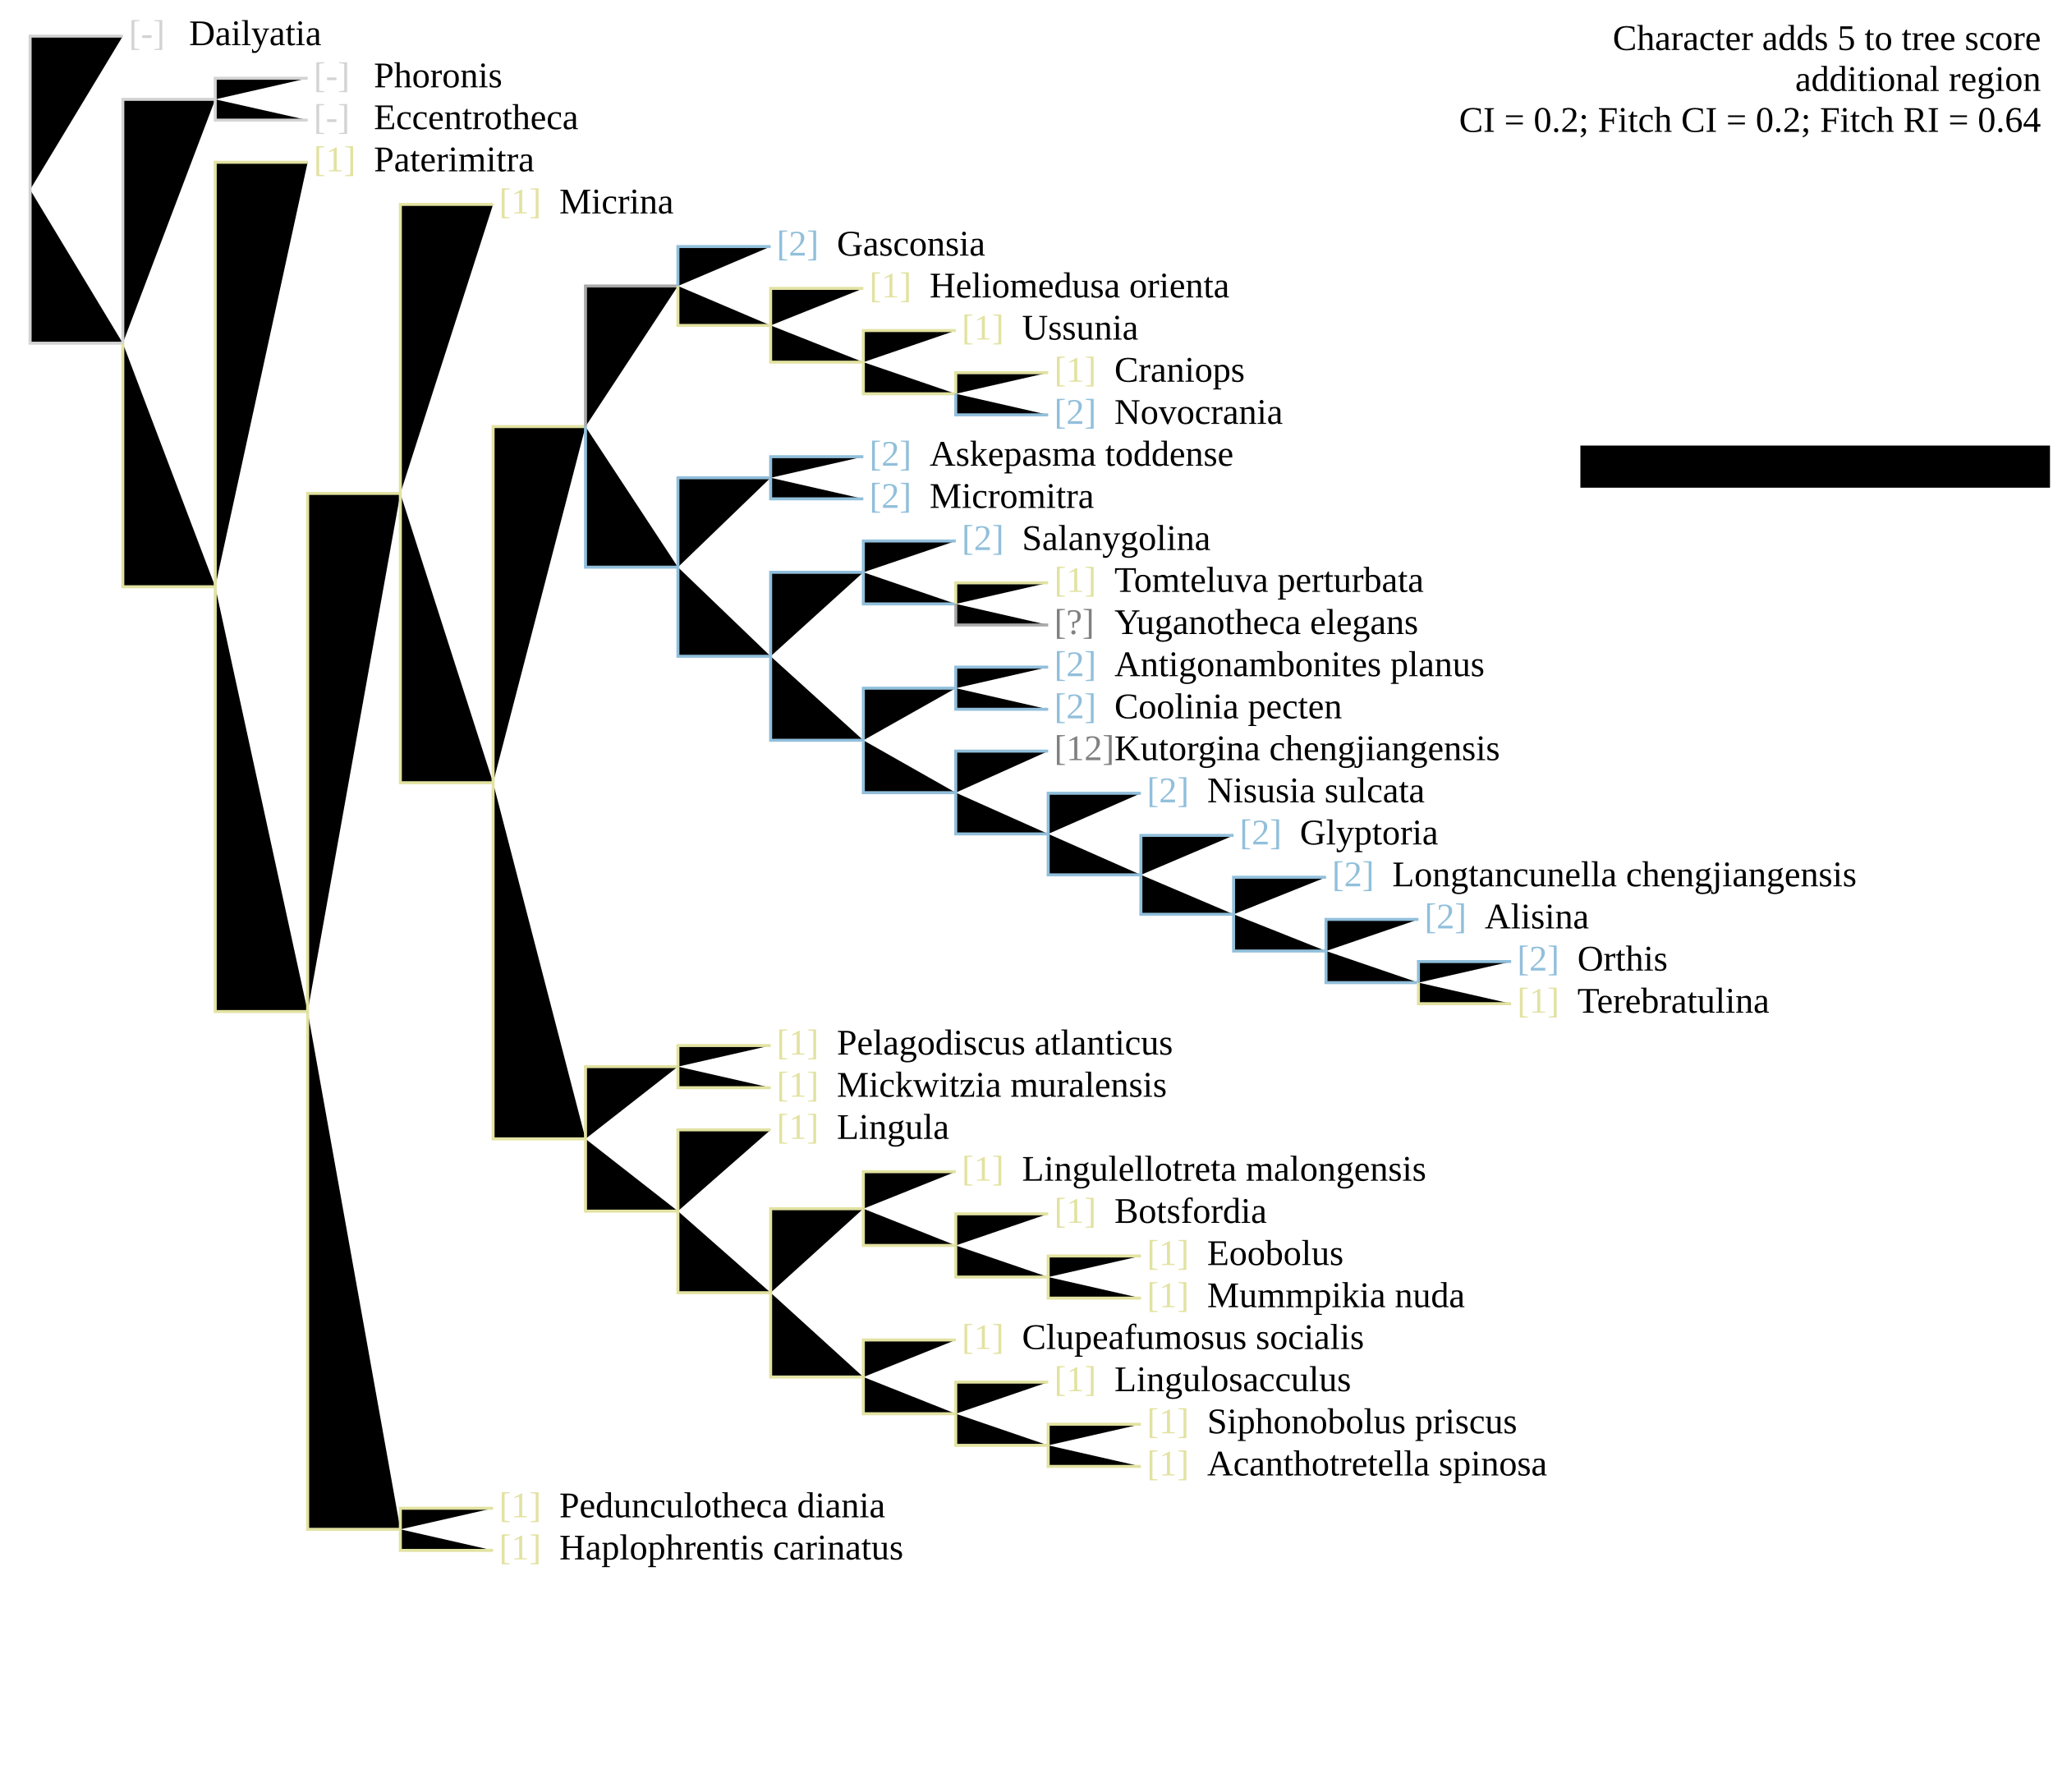
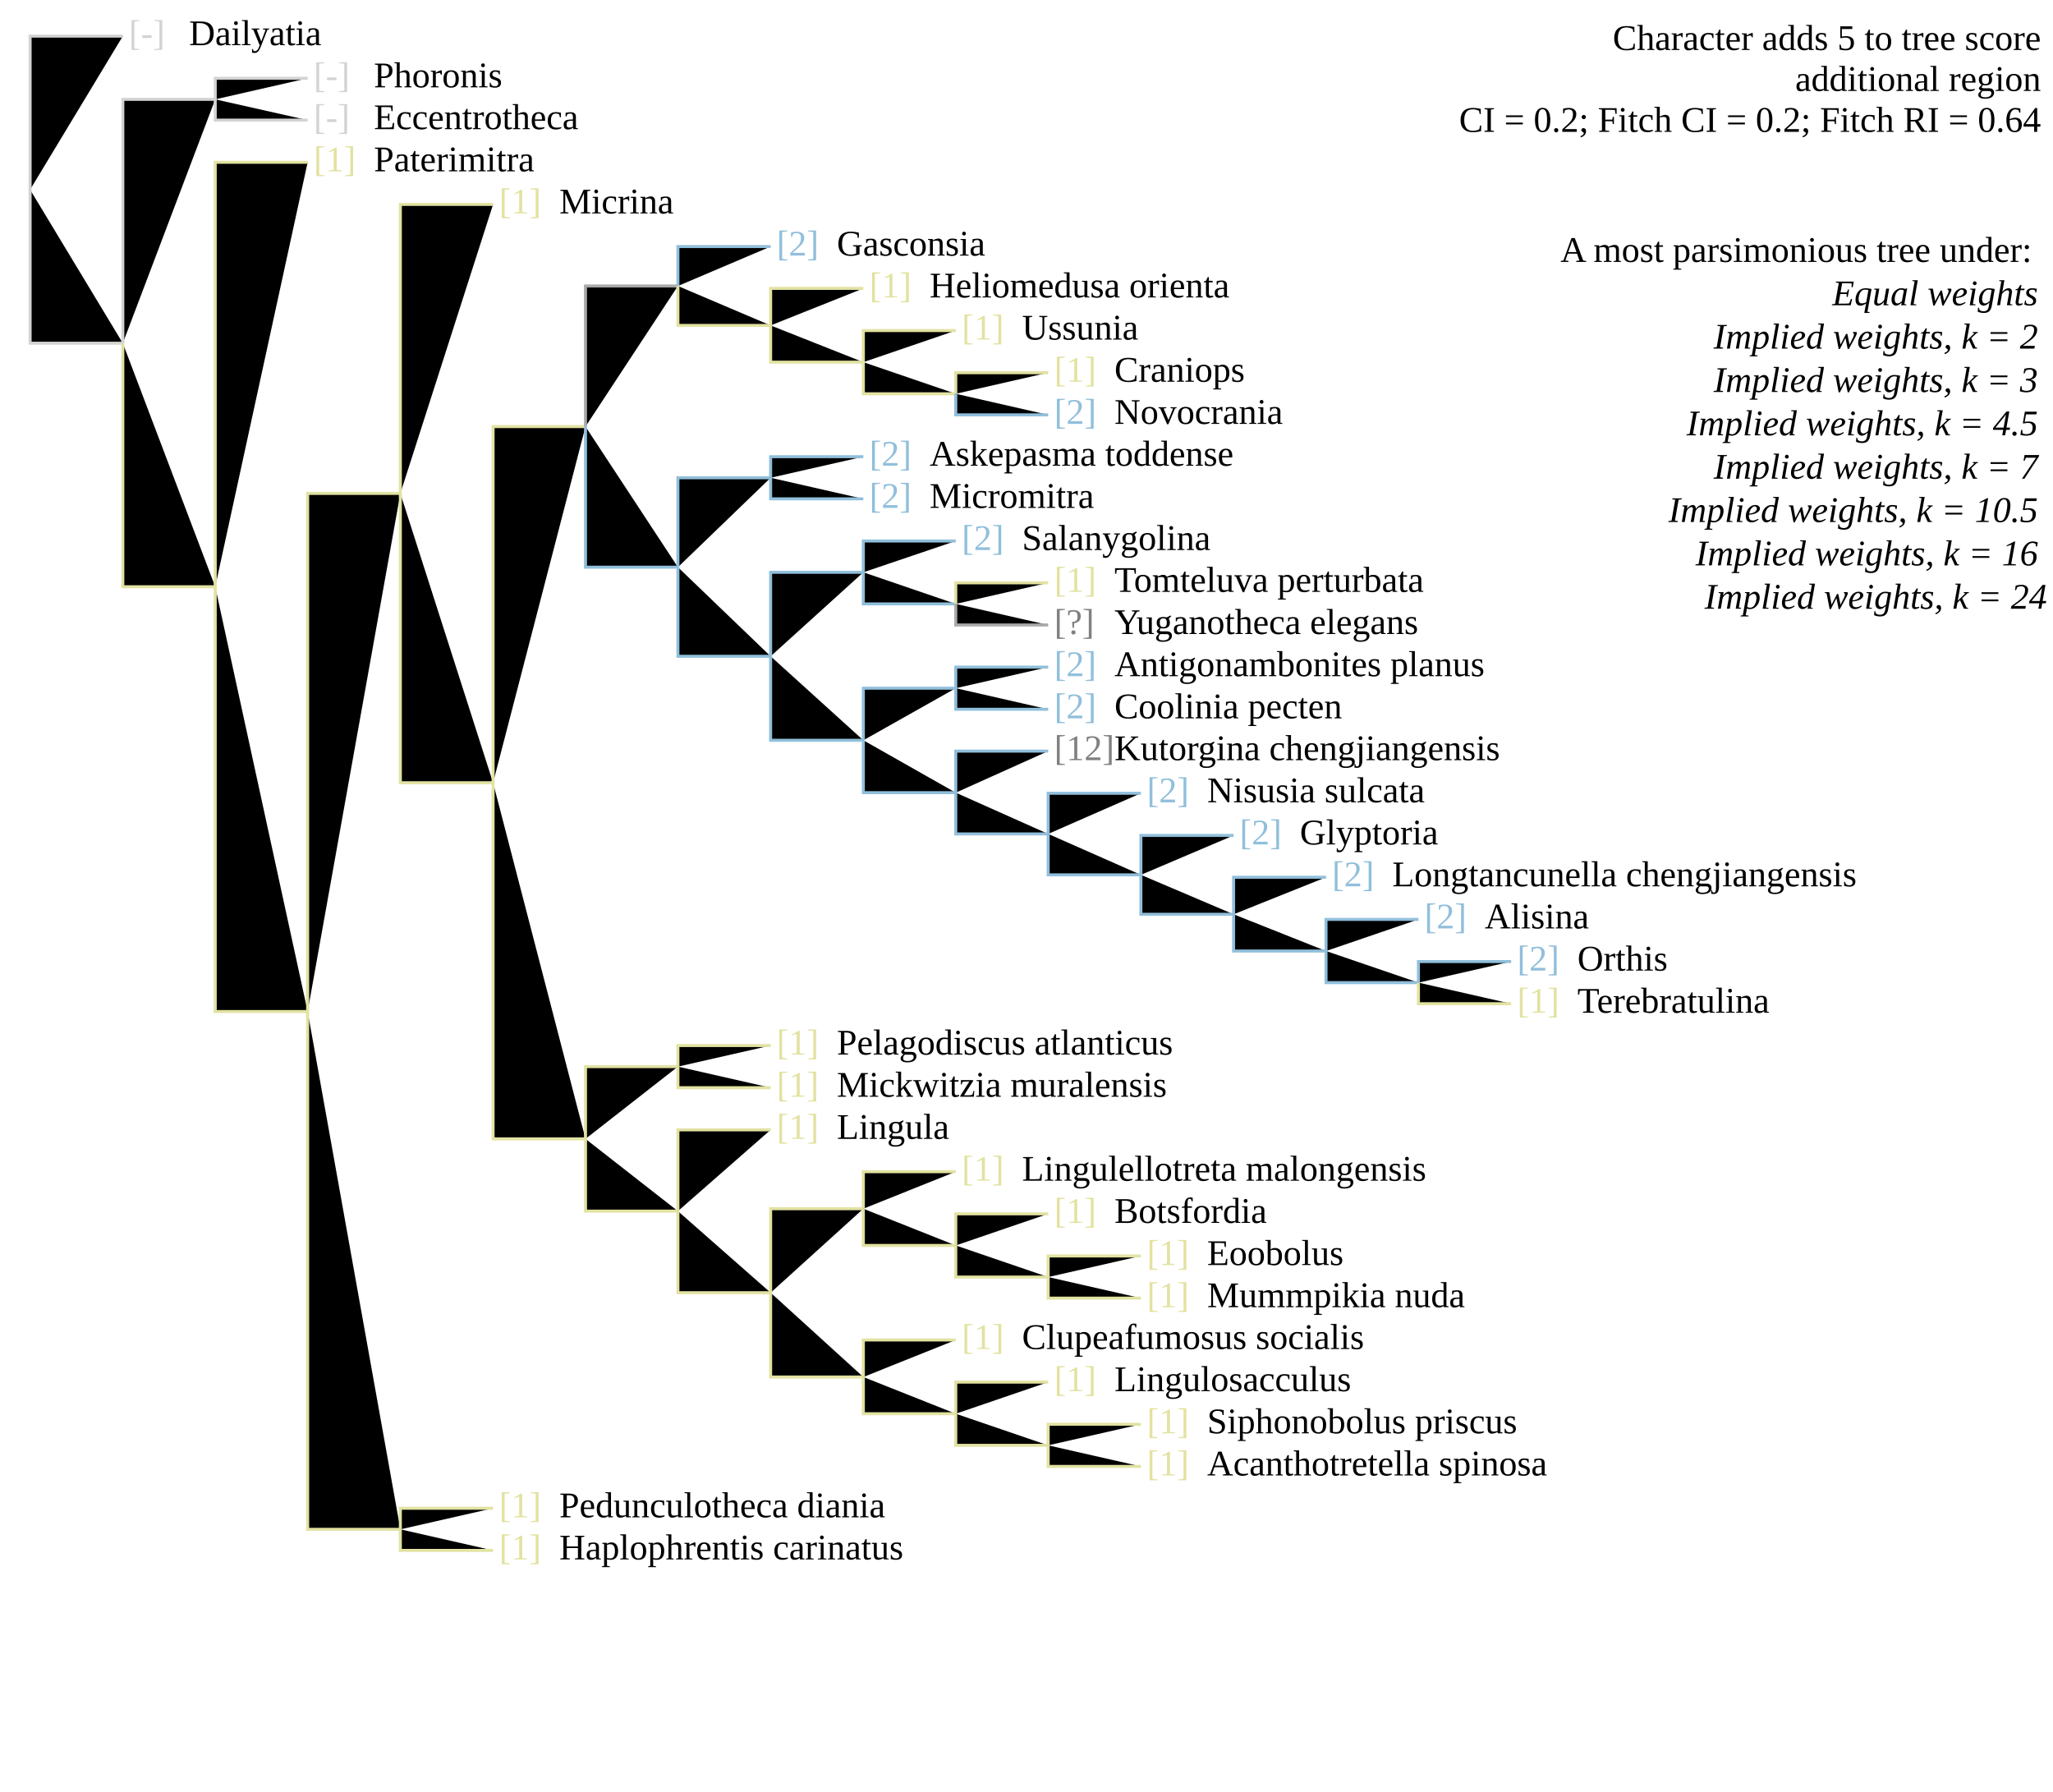
<svg xmlns="http://www.w3.org/2000/svg" version="1.1" width="682" height="595" class="tree" char="4">
+   <text x="678" y="16.6" text-anchor="end" class="stepsLabel">Character adds <tspan class="score">5</tspan> to tree score</text>
+   <text x="678" y="30.2" text-anchor="end" class="stepsLabel">
+     <tspan class="score" /> additional region</text>
+   <text x="678" y="43.8" text-anchor="end" class="stepsLabel">CI = 0.2; Fitch CI = 0.2; Fitch RI = 0.64</text>
+   <text x="678" y="71" text-anchor="end" class="stepsLabel">
+     <tspan dy="16">A most parsimonious tree under:</tspan>
+     <tspan x="680" style="font-style:italic" class="notThisAn" dy="1.2em" />
+     <tspan x="680" style="font-style:italic" class="notThisAn" dy="1.2em" />
+     <tspan x="680" style="font-style:italic" class="notThisAn" dy="1.2em" />
+     <tspan x="680" style="font-style:italic" class="thisAn" dy="1.2em" />
+     <tspan x="680" style="font-style:italic" class="notThisAn" dy="1.2em" />
+     <tspan x="680" style="font-style:italic" class="notThisAn" dy="1.2em" />
+     <tspan x="680" style="font-style:italic" class="notThisAn" dy="1.2em" />
+     <tspan x="680" style="font-style:italic" class="notThisAn" dy="1.2em">Equal weights</tspan>
+     <tspan x="680" style="font-style:italic" class="notThisAn" dy="1.2em" />
+     <tspan x="680" style="font-style:italic" class="notThisAn" dy="1.2em" />
+     <tspan x="680" style="font-style:italic" class="notThisAn" dy="1.2em" />
+     <tspan x="680" style="font-style:italic" class="thisAn" dy="1.2em" />
+     <tspan x="680" style="font-style:italic" class="notThisAn" dy="1.2em" />
+     <tspan x="680" style="font-style:italic" class="notThisAn" dy="1.2em" />
+     <tspan x="680" style="font-style:italic" class="notThisAn" dy="1.2em" />
+     <tspan x="680" style="font-style:italic" class="notThisAn" dy="1.2em">Implied weights, k = 2</tspan>
+     <tspan x="680" style="font-style:italic" class="notThisAn" dy="1.2em" />
+     <tspan x="680" style="font-style:italic" class="notThisAn" dy="1.2em" />
+     <tspan x="680" style="font-style:italic" class="notThisAn" dy="1.2em" />
+     <tspan x="680" style="font-style:italic" class="thisAn" dy="1.2em" />
+     <tspan x="680" style="font-style:italic" class="notThisAn" dy="1.2em" />
+     <tspan x="680" style="font-style:italic" class="notThisAn" dy="1.2em" />
+     <tspan x="680" style="font-style:italic" class="notThisAn" dy="1.2em" />
+     <tspan x="680" style="font-style:italic" class="notThisAn" dy="1.2em">Implied weights, k = 3</tspan>
+     <tspan x="680" style="font-style:italic" class="notThisAn" dy="1.2em" />
+     <tspan x="680" style="font-style:italic" class="notThisAn" dy="1.2em" />
+     <tspan x="680" style="font-style:italic" class="notThisAn" dy="1.2em" />
+     <tspan x="680" style="font-style:italic" class="thisAn" dy="1.2em" />
+     <tspan x="680" style="font-style:italic" class="notThisAn" dy="1.2em" />
+     <tspan x="680" style="font-style:italic" class="notThisAn" dy="1.2em" />
+     <tspan x="680" style="font-style:italic" class="notThisAn" dy="1.2em" />
+     <tspan x="680" style="font-style:italic" class="notThisAn" dy="1.2em">Implied weights, k = 4.5</tspan>
+     <tspan x="680" style="font-style:italic" class="notThisAn" dy="1.2em" />
+     <tspan x="680" style="font-style:italic" class="notThisAn" dy="1.2em" />
+     <tspan x="680" style="font-style:italic" class="notThisAn" dy="1.2em" />
+     <tspan x="680" style="font-style:italic" class="thisAn" dy="1.2em" />
+     <tspan x="680" style="font-style:italic" class="notThisAn" dy="1.2em" />
+     <tspan x="680" style="font-style:italic" class="notThisAn" dy="1.2em" />
+     <tspan x="680" style="font-style:italic" class="notThisAn" dy="1.2em" />
+     <tspan x="680" style="font-style:italic" class="notThisAn" dy="1.2em">Implied weights, k = 7</tspan>
+     <tspan x="680" style="font-style:italic" class="notThisAn" dy="1.2em" />
+     <tspan x="680" style="font-style:italic" class="notThisAn" dy="1.2em" />
+     <tspan x="680" style="font-style:italic" class="notThisAn" dy="1.2em" />
+     <tspan x="680" style="font-style:italic" class="thisAn" dy="1.2em" />
+     <tspan x="680" style="font-style:italic" class="notThisAn" dy="1.2em" />
+     <tspan x="680" style="font-style:italic" class="notThisAn" dy="1.2em" />
+     <tspan x="680" style="font-style:italic" class="notThisAn" dy="1.2em" />
+     <tspan x="680" style="font-style:italic" class="notThisAn" dy="1.2em">Implied weights, k = 10.5</tspan>
+     <tspan x="680" style="font-style:italic" class="notThisAn" dy="1.2em" />
+     <tspan x="680" style="font-style:italic" class="notThisAn" dy="1.2em" />
+     <tspan x="680" style="font-style:italic" class="notThisAn" dy="1.2em" />
+     <tspan x="680" style="font-style:italic" class="thisAn" dy="1.2em" />
+     <tspan x="680" style="font-style:italic" class="notThisAn" dy="1.2em" />
+     <tspan x="680" style="font-style:italic" class="notThisAn" dy="1.2em" />
+     <tspan x="680" style="font-style:italic" class="notThisAn" dy="1.2em" />
+     <tspan x="680" style="font-style:italic" class="notThisAn" dy="1.2em">Implied weights, k = 16</tspan>
+     <tspan x="680" style="font-style:italic" class="notThisAn" dy="1.2em" />
+     <tspan x="680" style="font-style:italic" class="notThisAn" dy="1.2em" />
+     <tspan x="680" style="font-style:italic" class="notThisAn" dy="1.2em" />
+     <tspan x="680" style="font-style:italic" class="thisAn" dy="1.2em" />
+     <tspan x="680" style="font-style:italic" class="notThisAn" dy="1.2em" />
+     <tspan x="680" style="font-style:italic" class="notThisAn" dy="1.2em" />
+     <tspan x="680" style="font-style:italic" class="notThisAn" dy="1.2em" />
+     <tspan x="680" style="font-style:italic" class="notThisAn" dy="1.2em">Implied weights, k = 24</tspan>
+   </text>
  <text x="42.8" y="15" fill="lightgrey" class="flag">[-]</text>
  <text x="62.8" y="15" class="taxonLabel">Dailyatia</text>
  <text x="104.2" y="29" fill="lightgrey" class="flag">[-]</text>
  <text x="124.2" y="29" class="taxonLabel">Phoronis</text>
  <text x="104.2" y="42.9" fill="lightgrey" class="flag">[-]</text>
  <text x="124.2" y="42.9" class="taxonLabel">Eccentrotheca</text>
  <text x="104.2" y="56.9" fill="#e2e2a2" class="flag">[1]</text>
  <text x="124.2" y="56.9" class="taxonLabel">Paterimitra</text>
  <text x="165.8" y="70.9" fill="#e2e2a2" class="flag">[1]</text>
  <text x="185.8" y="70.9" class="taxonLabel">Micrina</text>
  <text x="258" y="84.9" fill="#91bfdb" class="flag">[2]</text>
  <text x="278" y="84.9" class="taxonLabel">Gasconsia</text>
  <text x="288.8" y="98.8" fill="#e2e2a2" class="flag">[1]</text>
  <text x="308.8" y="98.8" class="taxonLabel">Heliomedusa orienta</text>
  <text x="319.5" y="112.8" fill="#e2e2a2" class="flag">[1]</text>
  <text x="339.5" y="112.8" class="taxonLabel">Ussunia</text>
  <text x="350.2" y="140.8" fill="#91bfdb" class="flag">[2]</text>
  <text x="370.2" y="140.8" class="taxonLabel">Novocrania</text>
  <text x="350.2" y="126.8" fill="#e2e2a2" class="flag">[1]</text>
  <text x="370.2" y="126.8" class="taxonLabel">Craniops</text>
  <text x="258" y="364.3" fill="#e2e2a2" class="flag">[1]</text>
  <text x="278" y="364.3" class="taxonLabel">Mickwitzia muralensis</text>
  <text x="258" y="350.3" fill="#e2e2a2" class="flag">[1]</text>
  <text x="278" y="350.3" class="taxonLabel">Pelagodiscus atlanticus</text>
  <text x="258" y="378.3" fill="#e2e2a2" class="flag">[1]</text>
  <text x="278" y="378.3" class="taxonLabel">Lingula</text>
  <text x="319.5" y="448.1" fill="#e2e2a2" class="flag">[1]</text>
  <text x="339.5" y="448.1" class="taxonLabel">Clupeafumosus socialis</text>
  <text x="350.2" y="462.1" fill="#e2e2a2" class="flag">[1]</text>
  <text x="370.2" y="462.1" class="taxonLabel">Lingulosacculus</text>
  <text x="381" y="490.1" fill="#e2e2a2" class="flag">[1]</text>
  <text x="401" y="490.1" class="taxonLabel">Acanthotretella spinosa</text>
  <text x="381" y="476.1" fill="#e2e2a2" class="flag">[1]</text>
  <text x="401" y="476.1" class="taxonLabel">Siphonobolus priscus</text>
  <text x="319.5" y="392.2" fill="#e2e2a2" class="flag">[1]</text>
  <text x="339.5" y="392.2" class="taxonLabel">Lingulellotreta malongensis</text>
  <text x="350.2" y="406.2" fill="#e2e2a2" class="flag">[1]</text>
  <text x="370.2" y="406.2" class="taxonLabel">Botsfordia</text>
  <text x="381" y="434.2" fill="#e2e2a2" class="flag">[1]</text>
  <text x="401" y="434.2" class="taxonLabel">Mummpikia nuda</text>
  <text x="381" y="420.2" fill="#e2e2a2" class="flag">[1]</text>
  <text x="401" y="420.2" class="taxonLabel">Eoobolus</text>
  <text x="288.8" y="154.7" fill="#91bfdb" class="flag">[2]</text>
  <text x="308.8" y="154.7" class="taxonLabel">Askepasma toddense</text>
  <text x="288.8" y="168.7" fill="#91bfdb" class="flag">[2]</text>
  <text x="308.8" y="168.7" class="taxonLabel">Micromitra</text>
  <text x="319.5" y="182.7" fill="#91bfdb" class="flag">[2]</text>
  <text x="339.5" y="182.7" class="taxonLabel">Salanygolina</text>
  <text x="350.2" y="210.6" fill="grey" class="flag">[?]</text>
  <text x="370.2" y="210.6" class="taxonLabel">Yuganotheca elegans</text>
  <text x="350.2" y="196.6" fill="#e2e2a2" class="flag">[1]</text>
  <text x="370.2" y="196.6" class="taxonLabel">Tomteluva perturbata</text>
  <text x="350.2" y="238.6" fill="#91bfdb" class="flag">[2]</text>
  <text x="370.2" y="238.6" class="taxonLabel">Coolinia pecten</text>
  <text x="350.2" y="224.6" fill="#91bfdb" class="flag">[2]</text>
  <text x="370.2" y="224.6" class="taxonLabel">Antigonambonites planus</text>
  <text x="350.2" y="252.5" fill="grey" class="flag">[12]</text>
  <text x="370.2" y="252.5" class="taxonLabel">Kutorgina chengjiangensis</text>
  <text x="381" y="266.5" fill="#91bfdb" class="flag">[2]</text>
  <text x="401" y="266.5" class="taxonLabel">Nisusia sulcata</text>
  <text x="411.8" y="280.5" fill="#91bfdb" class="flag">[2]</text>
  <text x="431.8" y="280.5" class="taxonLabel">Glyptoria</text>
  <text x="442.5" y="294.4" fill="#91bfdb" class="flag">[2]</text>
  <text x="462.5" y="294.4" class="taxonLabel">Longtancunella chengjiangensis</text>
  <text x="473.2" y="308.4" fill="#91bfdb" class="flag">[2]</text>
  <text x="493.2" y="308.4" class="taxonLabel">Alisina</text>
  <text x="504" y="336.4" fill="#e2e2a2" class="flag">[1]</text>
  <text x="524" y="336.4" class="taxonLabel">Terebratulina</text>
  <text x="504" y="322.4" fill="#91bfdb" class="flag">[2]</text>
  <text x="524" y="322.4" class="taxonLabel">Orthis</text>
  <text x="165.8" y="518" fill="#e2e2a2" class="flag">[1]</text>
  <text x="185.8" y="518" class="taxonLabel">Haplophrentis carinatus</text>
  <text x="165.8" y="504" fill="#e2e2a2" class="flag">[1]</text>
  <text x="185.8" y="504" class="taxonLabel">Pedunculotheca diania</text>
  <path d="M10,63V12H40.8" stroke="lightgrey" class="inapplicable" />
  <path d="M10,63V114H40.8" stroke="lightgrey" class="inapplicable" />
  <path d="M40.8,114V33H71.5" stroke="lightgrey" class="inapplicable" />
  <path d="M71.5,33V26H102.2" stroke="lightgrey" class="inapplicable" />
  <path d="M71.5,33V39.9H102.2" stroke="lightgrey" class="inapplicable" />
  <path d="M40.8,114V194.9H71.5" stroke="#e2e2a2" />
  <path d="M71.5,194.9V53.9H102.2" stroke="#e2e2a2" />
  <path d="M71.5,194.9V336H102.2" stroke="#e2e2a2" />
  <path d="M102.2,336V163.9H133" stroke="#e2e2a2" />
  <path d="M133,163.9V67.9H163.8" stroke="#e2e2a2" />
  <path d="M133,163.9V260H163.8" stroke="#e2e2a2" />
  <path d="M163.8,260V141.7H194.5" stroke="#e2e2a2" />
  <path d="M194.5,141.7V95H225.2" stroke="darkgrey" />
  <path d="M225.2,95V81.9H256" stroke="#91bfdb" />
  <path d="M225.2,95V108.1H256" stroke="#e2e2a2" />
  <path d="M256,108.1V95.8H286.8" stroke="#e2e2a2" />
  <path d="M256,108.1V120.3H286.8" stroke="#e2e2a2" />
  <path d="M286.8,120.3V109.8H317.5" stroke="#e2e2a2" />
  <path d="M286.8,120.3V130.8H317.5" stroke="#e2e2a2" />
  <path d="M317.5,130.8V123.8H348.2" stroke="#e2e2a2" />
  <path d="M317.5,130.8V137.8H348.2" stroke="#91bfdb" />
  <path d="M194.5,141.7V188.4H225.2" stroke="#91bfdb" />
  <path d="M225.2,188.4V158.7H256" stroke="#91bfdb" />
  <path d="M256,158.7V151.7H286.8" stroke="#91bfdb" />
  <path d="M256,158.7V165.7H286.8" stroke="#91bfdb" />
  <path d="M225.2,188.4V218H256" stroke="#91bfdb" />
  <path d="M256,218V190.1H286.8" stroke="#91bfdb" />
  <path d="M286.8,190.1V179.7H317.5" stroke="#91bfdb" />
  <path d="M286.8,190.1V200.6H317.5" stroke="#91bfdb" />
  <path d="M317.5,200.6V193.6H348.2" stroke="#e2e2a2" />
  <path d="M317.5,200.6V207.6H348.2" stroke="darkgrey" />
  <path d="M256,218V245.9H286.8" stroke="#91bfdb" />
  <path d="M286.8,245.9V228.6H317.5" stroke="#91bfdb" />
  <path d="M317.5,228.6V221.6H348.2" stroke="#91bfdb" />
  <path d="M317.5,228.6V235.6H348.2" stroke="#91bfdb" />
  <path d="M286.8,245.9V263.3H317.5" stroke="#91bfdb" />
  <path d="M317.5,263.3V249.5H348.2" stroke="#91bfdb" />
  <path d="M317.5,263.3V277H348.2" stroke="#91bfdb" />
  <path d="M348.2,277V263.5H379" stroke="#91bfdb" />
  <path d="M348.2,277V290.6H379" stroke="#91bfdb" />
  <path d="M379,290.6V277.5H409.8" stroke="#91bfdb" />
  <path d="M379,290.6V303.7H409.8" stroke="#91bfdb" />
  <path d="M409.8,303.7V291.4H440.5" stroke="#91bfdb" />
  <path d="M409.8,303.7V315.9H440.5" stroke="#91bfdb" />
  <path d="M440.5,315.9V305.4H471.2" stroke="#91bfdb" />
  <path d="M440.5,315.9V326.4H471.2" stroke="#91bfdb" />
  <path d="M471.2,326.4V319.4H502" stroke="#91bfdb" />
  <path d="M471.2,326.4V333.4H502" stroke="#e2e2a2" />
  <path d="M163.8,260V378.3H194.5" stroke="#e2e2a2" />
  <path d="M194.5,378.3V354.3H225.2" stroke="#e2e2a2" />
  <path d="M225.2,354.3V347.3H256" stroke="#e2e2a2" />
  <path d="M225.2,354.3V361.3H256" stroke="#e2e2a2" />
  <path d="M194.5,378.3V402.3H225.2" stroke="#e2e2a2" />
  <path d="M225.2,402.3V375.3H256" stroke="#e2e2a2" />
  <path d="M225.2,402.3V429.4H256" stroke="#e2e2a2" />
  <path d="M256,429.4V401.5H286.8" stroke="#e2e2a2" />
  <path d="M286.8,401.5V389.2H317.5" stroke="#e2e2a2" />
  <path d="M286.8,401.5V413.7H317.5" stroke="#e2e2a2" />
  <path d="M317.5,413.7V403.2H348.2" stroke="#e2e2a2" />
  <path d="M317.5,413.7V424.2H348.2" stroke="#e2e2a2" />
  <path d="M348.2,424.2V417.2H379" stroke="#e2e2a2" />
  <path d="M348.2,424.2V431.2H379" stroke="#e2e2a2" />
  <path d="M256,429.4V457.4H286.8" stroke="#e2e2a2" />
  <path d="M286.8,457.4V445.1H317.5" stroke="#e2e2a2" />
  <path d="M286.8,457.4V469.6H317.5" stroke="#e2e2a2" />
  <path d="M317.5,469.6V459.1H348.2" stroke="#e2e2a2" />
  <path d="M317.5,469.6V480.1H348.2" stroke="#e2e2a2" />
  <path d="M348.2,480.1V473.1H379" stroke="#e2e2a2" />
  <path d="M348.2,480.1V487.1H379" stroke="#e2e2a2" />
  <path d="M102.2,336V508H133" stroke="#e2e2a2" />
  <path d="M133,508V501H163.8" stroke="#e2e2a2" />
  <path d="M133,508V515H163.8" stroke="#e2e2a2" />
-   <text x="678" y="16.6" text-anchor="end" class="stepsLabel">Character adds <tspan class="score">5</tspan> to tree score</text>
-   <text x="678" y="30.2" text-anchor="end" class="stepsLabel">
-     <tspan class="score" /> additional region</text>
-   <text x="678" y="43.8" text-anchor="end" class="stepsLabel">CI = 0.2; Fitch CI = 0.2; Fitch RI = 0.64</text>
-   <path d="M681,148h-156v14h156z" class="analysis" />
</svg>
